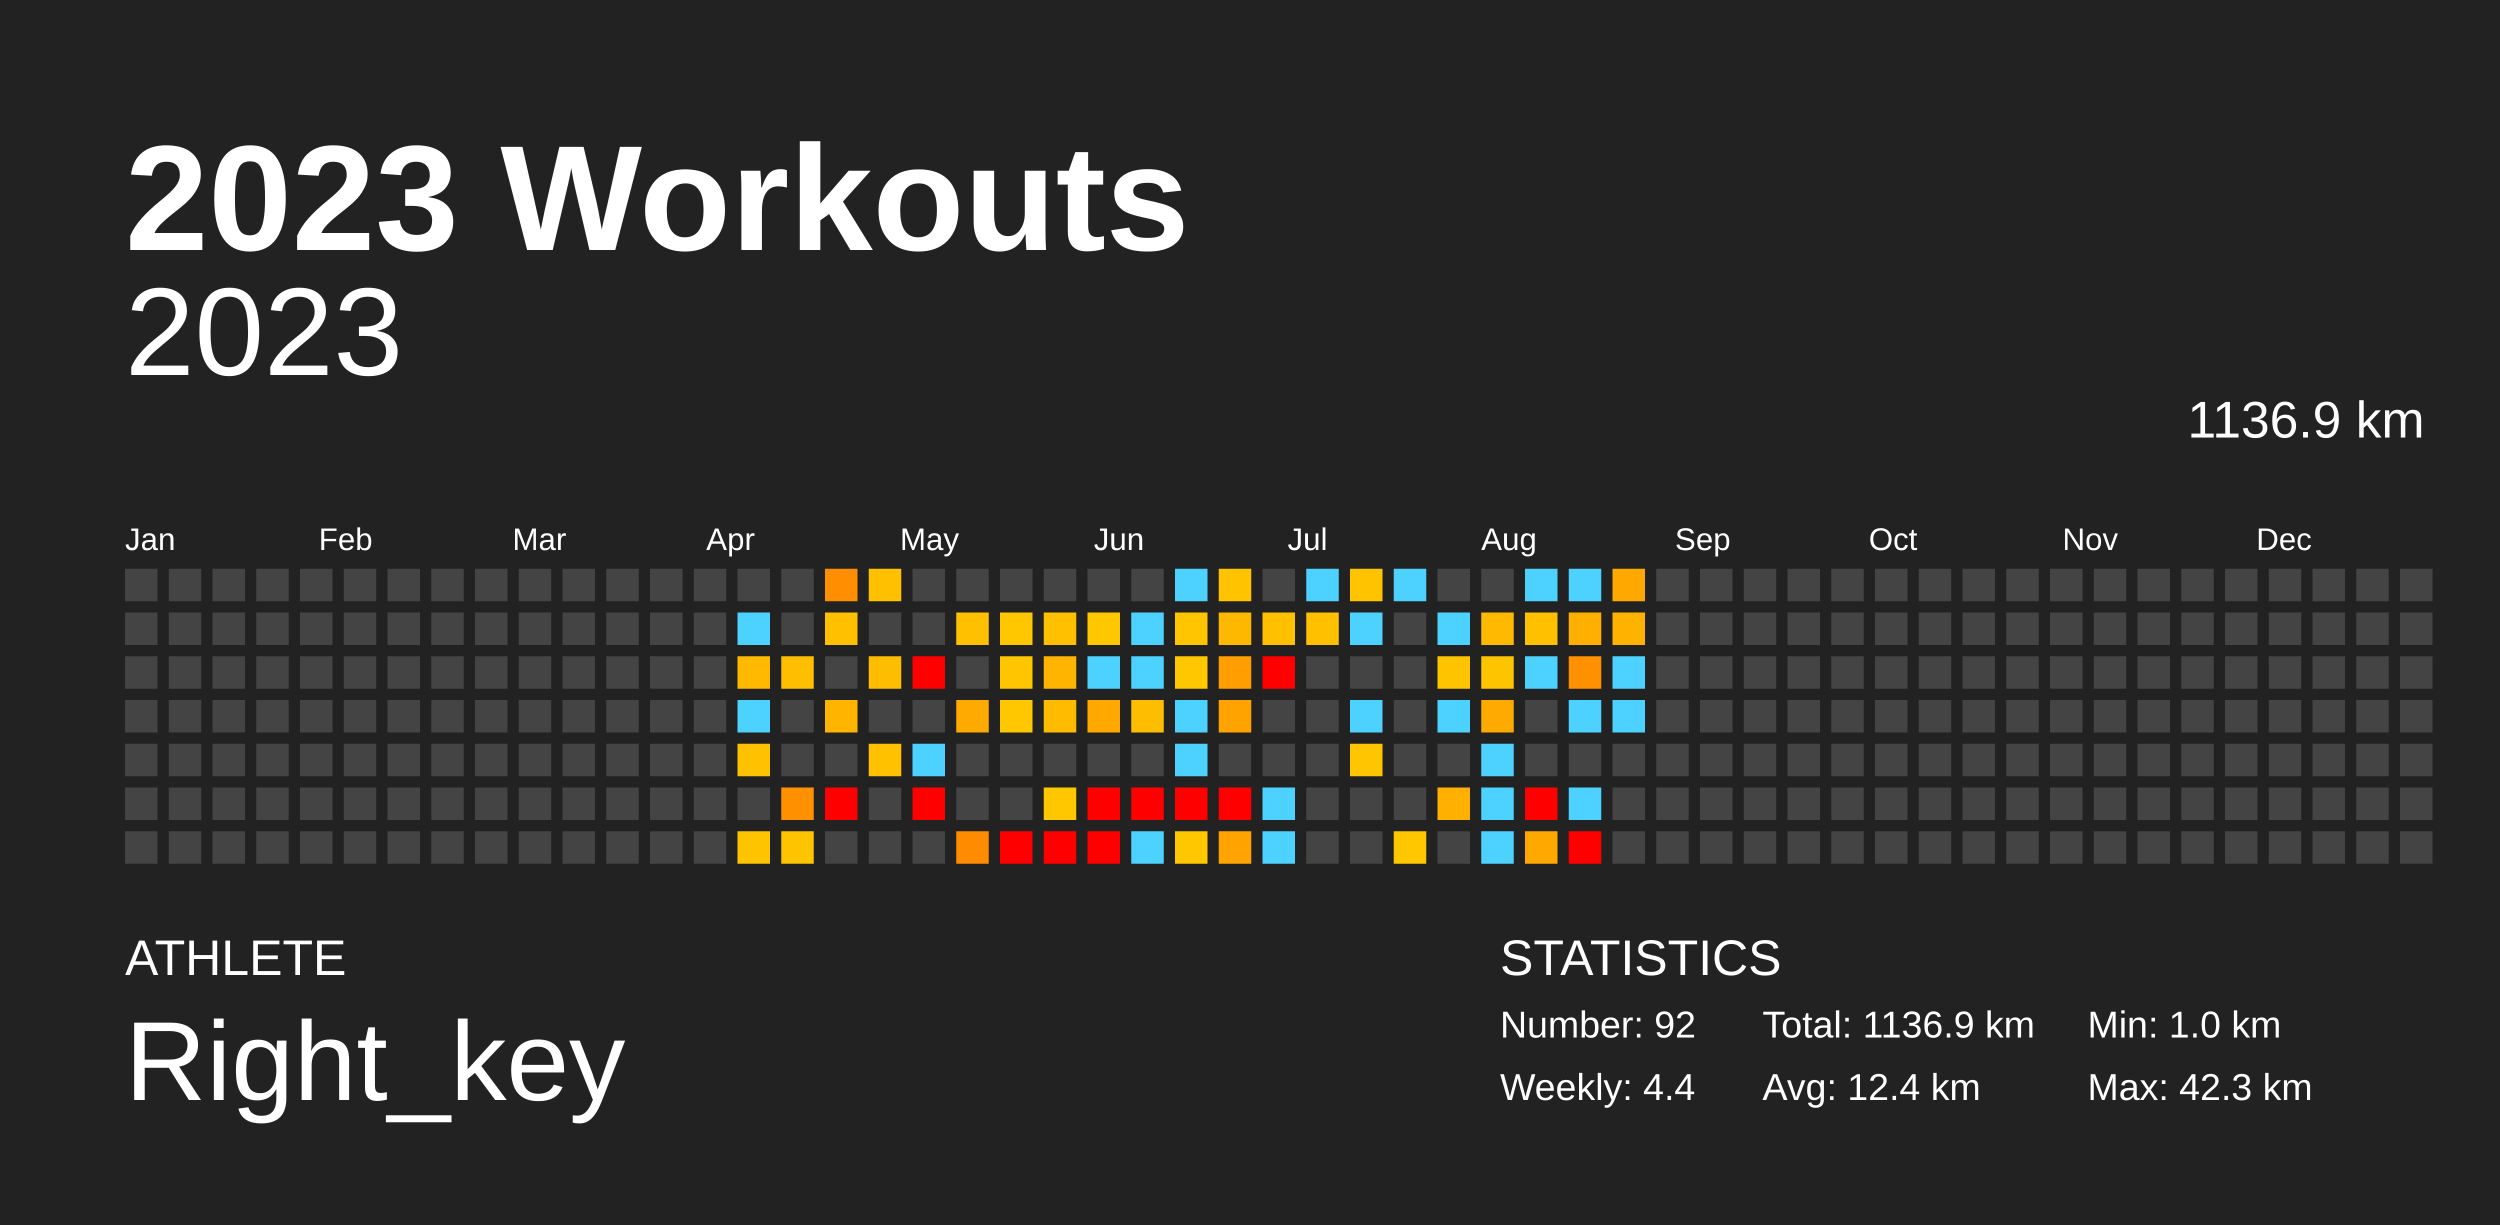
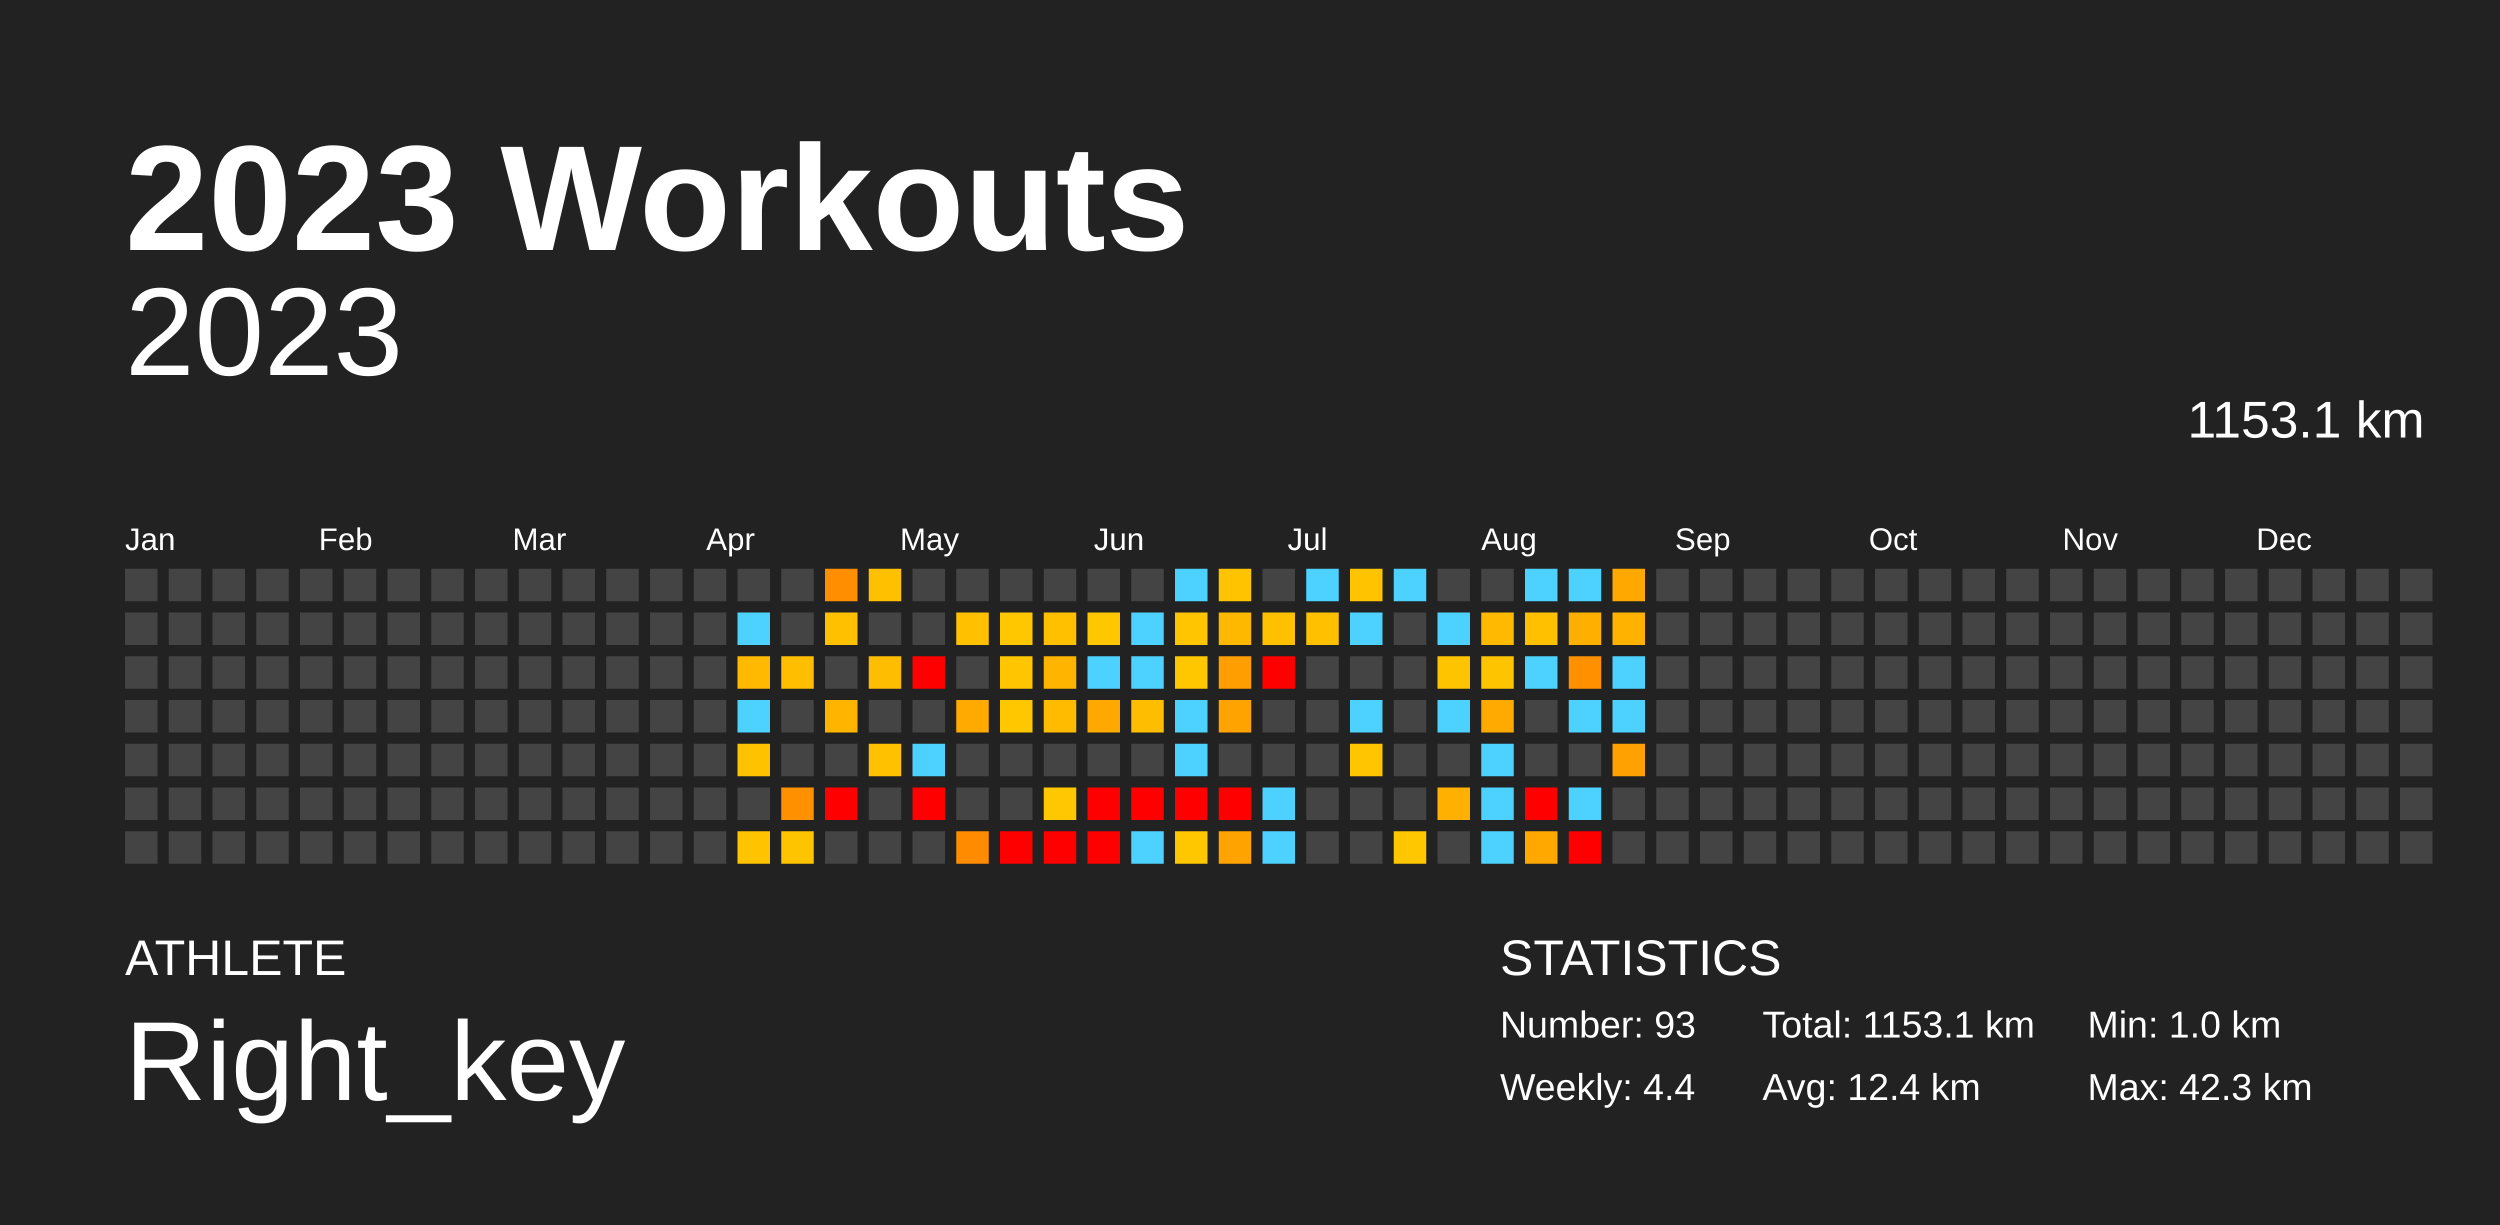
<svg xmlns="http://www.w3.org/2000/svg" baseProfile="full" height="98mm" version="1.1" viewBox="0,0,200,98" width="200mm">
  <defs />
  <rect fill="#222222" height="98" width="200" x="0" y="0" />
  <text fill="#FFFFFF" style="font-size:12px; font-family:Arial; font-weight:bold;" x="10" y="20">2023 Workouts</text>
  <text fill="#FFFFFF" style="font-size:4px; font-family:Arial" x="10" y="78">ATHLETE</text>
  <text fill="#FFFFFF" style="font-size:9px; font-family:Arial" x="10" y="88">Right_key</text>
  <text fill="#FFFFFF" style="font-size:4px; font-family:Arial" x="120" y="78">STATISTICS</text>
-   <text fill="#FFFFFF" style="font-size:3px; font-family:Arial" x="120" y="83">Number: 92</text>
+   <text fill="#FFFFFF" style="font-size:3px; font-family:Arial" x="120" y="83">Number: 93</text>
  <text fill="#FFFFFF" style="font-size:3px; font-family:Arial" x="120" y="88">Weekly: 4.4</text>
-   <text fill="#FFFFFF" style="font-size:3px; font-family:Arial" x="141" y="83">Total: 1136.9 km</text>
+   <text fill="#FFFFFF" style="font-size:3px; font-family:Arial" x="141" y="83">Total: 1153.1 km</text>
  <text fill="#FFFFFF" style="font-size:3px; font-family:Arial" x="141" y="88">Avg: 12.4 km</text>
  <text fill="#FFFFFF" style="font-size:3px; font-family:Arial" x="167" y="83">Min: 1.0 km</text>
  <text fill="#FFFFFF" style="font-size:3px; font-family:Arial" x="167" y="88">Max: 42.3 km</text>
  <text alignment-baseline="hanging" fill="#FFFFFF" style="font-size:10.0px; font-family:Arial;" x="10" y="30">2023</text>
-   <text alignment-baseline="hanging" fill="#FFFFFF" style="font-size:4.125px; font-family:Arial;" x="175" y="35">1136.9 km</text>
+   <text alignment-baseline="hanging" fill="#FFFFFF" style="font-size:4.125px; font-family:Arial;" x="175" y="35">1153.1 km</text>
  <text fill="#FFFFFF" style="font-size:2.5px; font-family:Arial" x="10.0" y="44">Jan</text>
  <text fill="#FFFFFF" style="font-size:2.5px; font-family:Arial" x="25.5" y="44">Feb</text>
  <text fill="#FFFFFF" style="font-size:2.5px; font-family:Arial" x="41.0" y="44">Mar</text>
  <text fill="#FFFFFF" style="font-size:2.5px; font-family:Arial" x="56.5" y="44">Apr</text>
  <text fill="#FFFFFF" style="font-size:2.5px; font-family:Arial" x="72.0" y="44">May</text>
  <text fill="#FFFFFF" style="font-size:2.5px; font-family:Arial" x="87.5" y="44">Jun</text>
  <text fill="#FFFFFF" style="font-size:2.5px; font-family:Arial" x="103.0" y="44">Jul</text>
  <text fill="#FFFFFF" style="font-size:2.5px; font-family:Arial" x="118.5" y="44">Aug</text>
  <text fill="#FFFFFF" style="font-size:2.5px; font-family:Arial" x="134.0" y="44">Sep</text>
  <text fill="#FFFFFF" style="font-size:2.5px; font-family:Arial" x="149.5" y="44">Oct</text>
  <text fill="#FFFFFF" style="font-size:2.5px; font-family:Arial" x="165.0" y="44">Nov</text>
  <text fill="#FFFFFF" style="font-size:2.5px; font-family:Arial" x="180.5" y="44">Dec</text>
  <rect fill="#444444" height="2.6" width="2.6" x="10.0" y="45.5" />
  <rect fill="#444444" height="2.6" width="2.6" x="10.0" y="49.0" />
  <rect fill="#444444" height="2.6" width="2.6" x="10.0" y="52.5" />
  <rect fill="#444444" height="2.6" width="2.6" x="10.0" y="56.0" />
  <rect fill="#444444" height="2.6" width="2.6" x="10.0" y="59.5" />
  <rect fill="#444444" height="2.6" width="2.6" x="10.0" y="63.0" />
  <rect fill="#444444" height="2.6" width="2.6" x="10.0" y="66.5" />
  <rect fill="#444444" height="2.6" width="2.6" x="13.5" y="45.5" />
  <rect fill="#444444" height="2.6" width="2.6" x="13.5" y="49.0" />
  <rect fill="#444444" height="2.6" width="2.6" x="13.5" y="52.5" />
  <rect fill="#444444" height="2.6" width="2.6" x="13.5" y="56.0" />
  <rect fill="#444444" height="2.6" width="2.6" x="13.5" y="59.5" />
  <rect fill="#444444" height="2.6" width="2.6" x="13.5" y="63.0" />
  <rect fill="#444444" height="2.6" width="2.6" x="13.5" y="66.5" />
  <rect fill="#444444" height="2.6" width="2.6" x="17.0" y="45.5" />
  <rect fill="#444444" height="2.6" width="2.6" x="17.0" y="49.0" />
  <rect fill="#444444" height="2.6" width="2.6" x="17.0" y="52.5" />
  <rect fill="#444444" height="2.6" width="2.6" x="17.0" y="56.0" />
  <rect fill="#444444" height="2.6" width="2.6" x="17.0" y="59.5" />
  <rect fill="#444444" height="2.6" width="2.6" x="17.0" y="63.0" />
  <rect fill="#444444" height="2.6" width="2.6" x="17.0" y="66.5" />
  <rect fill="#444444" height="2.6" width="2.6" x="20.5" y="45.5" />
  <rect fill="#444444" height="2.6" width="2.6" x="20.5" y="49.0" />
  <rect fill="#444444" height="2.6" width="2.6" x="20.5" y="52.5" />
  <rect fill="#444444" height="2.6" width="2.6" x="20.5" y="56.0" />
  <rect fill="#444444" height="2.6" width="2.6" x="20.5" y="59.5" />
  <rect fill="#444444" height="2.6" width="2.6" x="20.5" y="63.0" />
  <rect fill="#444444" height="2.6" width="2.6" x="20.5" y="66.5" />
  <rect fill="#444444" height="2.6" width="2.6" x="24.0" y="45.5" />
  <rect fill="#444444" height="2.6" width="2.6" x="24.0" y="49.0" />
  <rect fill="#444444" height="2.6" width="2.6" x="24.0" y="52.5" />
  <rect fill="#444444" height="2.6" width="2.6" x="24.0" y="56.0" />
  <rect fill="#444444" height="2.6" width="2.6" x="24.0" y="59.5" />
  <rect fill="#444444" height="2.6" width="2.6" x="24.0" y="63.0" />
  <rect fill="#444444" height="2.6" width="2.6" x="24.0" y="66.5" />
  <rect fill="#444444" height="2.6" width="2.6" x="27.5" y="45.5" />
  <rect fill="#444444" height="2.6" width="2.6" x="27.5" y="49.0" />
  <rect fill="#444444" height="2.6" width="2.6" x="27.5" y="52.5" />
  <rect fill="#444444" height="2.6" width="2.6" x="27.5" y="56.0" />
  <rect fill="#444444" height="2.6" width="2.6" x="27.5" y="59.5" />
  <rect fill="#444444" height="2.6" width="2.6" x="27.5" y="63.0" />
  <rect fill="#444444" height="2.6" width="2.6" x="27.5" y="66.5" />
  <rect fill="#444444" height="2.6" width="2.6" x="31.0" y="45.5" />
  <rect fill="#444444" height="2.6" width="2.6" x="31.0" y="49.0" />
  <rect fill="#444444" height="2.6" width="2.6" x="31.0" y="52.5" />
  <rect fill="#444444" height="2.6" width="2.6" x="31.0" y="56.0" />
  <rect fill="#444444" height="2.6" width="2.6" x="31.0" y="59.5" />
  <rect fill="#444444" height="2.6" width="2.6" x="31.0" y="63.0" />
  <rect fill="#444444" height="2.6" width="2.6" x="31.0" y="66.5" />
  <rect fill="#444444" height="2.6" width="2.6" x="34.5" y="45.5" />
  <rect fill="#444444" height="2.6" width="2.6" x="34.5" y="49.0" />
  <rect fill="#444444" height="2.6" width="2.6" x="34.5" y="52.5" />
  <rect fill="#444444" height="2.6" width="2.6" x="34.5" y="56.0" />
  <rect fill="#444444" height="2.6" width="2.6" x="34.5" y="59.5" />
  <rect fill="#444444" height="2.6" width="2.6" x="34.5" y="63.0" />
  <rect fill="#444444" height="2.6" width="2.6" x="34.5" y="66.5" />
  <rect fill="#444444" height="2.6" width="2.6" x="38.0" y="45.5" />
  <rect fill="#444444" height="2.6" width="2.6" x="38.0" y="49.0" />
  <rect fill="#444444" height="2.6" width="2.6" x="38.0" y="52.5" />
  <rect fill="#444444" height="2.6" width="2.6" x="38.0" y="56.0" />
  <rect fill="#444444" height="2.6" width="2.6" x="38.0" y="59.5" />
  <rect fill="#444444" height="2.6" width="2.6" x="38.0" y="63.0" />
  <rect fill="#444444" height="2.6" width="2.6" x="38.0" y="66.5" />
  <rect fill="#444444" height="2.6" width="2.6" x="41.5" y="45.5" />
  <rect fill="#444444" height="2.6" width="2.6" x="41.5" y="49.0" />
  <rect fill="#444444" height="2.6" width="2.6" x="41.5" y="52.5" />
  <rect fill="#444444" height="2.6" width="2.6" x="41.5" y="56.0" />
  <rect fill="#444444" height="2.6" width="2.6" x="41.5" y="59.5" />
  <rect fill="#444444" height="2.6" width="2.6" x="41.5" y="63.0" />
  <rect fill="#444444" height="2.6" width="2.6" x="41.5" y="66.5" />
  <rect fill="#444444" height="2.6" width="2.6" x="45.0" y="45.5" />
  <rect fill="#444444" height="2.6" width="2.6" x="45.0" y="49.0" />
  <rect fill="#444444" height="2.6" width="2.6" x="45.0" y="52.5" />
  <rect fill="#444444" height="2.6" width="2.6" x="45.0" y="56.0" />
  <rect fill="#444444" height="2.6" width="2.6" x="45.0" y="59.5" />
  <rect fill="#444444" height="2.6" width="2.6" x="45.0" y="63.0" />
  <rect fill="#444444" height="2.6" width="2.6" x="45.0" y="66.5" />
  <rect fill="#444444" height="2.6" width="2.6" x="48.5" y="45.5" />
  <rect fill="#444444" height="2.6" width="2.6" x="48.5" y="49.0" />
  <rect fill="#444444" height="2.6" width="2.6" x="48.5" y="52.5" />
  <rect fill="#444444" height="2.6" width="2.6" x="48.5" y="56.0" />
  <rect fill="#444444" height="2.6" width="2.6" x="48.5" y="59.5" />
  <rect fill="#444444" height="2.6" width="2.6" x="48.5" y="63.0" />
  <rect fill="#444444" height="2.6" width="2.6" x="48.5" y="66.5" />
  <rect fill="#444444" height="2.6" width="2.6" x="52.0" y="45.5" />
  <rect fill="#444444" height="2.6" width="2.6" x="52.0" y="49.0" />
  <rect fill="#444444" height="2.6" width="2.6" x="52.0" y="52.5" />
  <rect fill="#444444" height="2.6" width="2.6" x="52.0" y="56.0" />
  <rect fill="#444444" height="2.6" width="2.6" x="52.0" y="59.5" />
  <rect fill="#444444" height="2.6" width="2.6" x="52.0" y="63.0" />
  <rect fill="#444444" height="2.6" width="2.6" x="52.0" y="66.5" />
  <rect fill="#444444" height="2.6" width="2.6" x="55.5" y="45.5" />
  <rect fill="#444444" height="2.6" width="2.6" x="55.5" y="49.0" />
  <rect fill="#444444" height="2.6" width="2.6" x="55.5" y="52.5" />
  <rect fill="#444444" height="2.6" width="2.6" x="55.5" y="56.0" />
  <rect fill="#444444" height="2.6" width="2.6" x="55.5" y="59.5" />
  <rect fill="#444444" height="2.6" width="2.6" x="55.5" y="63.0" />
  <rect fill="#444444" height="2.6" width="2.6" x="55.5" y="66.5" />
  <rect fill="#444444" height="2.6" width="2.6" x="59.0" y="45.5" />
  <rect fill="#4dd2ff" height="2.6" width="2.6" x="59.0" y="49.0" />
  <rect fill="#ffb900" height="2.6" width="2.6" x="59.0" y="52.5" />
  <rect fill="#4dd2ff" height="2.6" width="2.6" x="59.0" y="56.0" />
  <rect fill="#ffc200" height="2.6" width="2.6" x="59.0" y="59.5" />
  <rect fill="#444444" height="2.6" width="2.6" x="59.0" y="63.0" />
  <rect fill="#ffc400" height="2.6" width="2.6" x="59.0" y="66.5" />
  <rect fill="#444444" height="2.6" width="2.6" x="62.5" y="45.5" />
  <rect fill="#444444" height="2.6" width="2.6" x="62.5" y="49.0" />
  <rect fill="#ffbf00" height="2.6" width="2.6" x="62.5" y="52.5" />
  <rect fill="#444444" height="2.6" width="2.6" x="62.5" y="56.0" />
  <rect fill="#444444" height="2.6" width="2.6" x="62.5" y="59.5" />
  <rect fill="#ff9100" height="2.6" width="2.6" x="62.5" y="63.0" />
  <rect fill="#ffc400" height="2.6" width="2.6" x="62.5" y="66.5" />
  <rect fill="#ff8f00" height="2.6" width="2.6" x="66.0" y="45.5" />
  <rect fill="#ffc000" height="2.6" width="2.6" x="66.0" y="49.0" />
  <rect fill="#444444" height="2.6" width="2.6" x="66.0" y="52.5" />
  <rect fill="#ffb500" height="2.6" width="2.6" x="66.0" y="56.0" />
  <rect fill="#444444" height="2.6" width="2.6" x="66.0" y="59.5" />
  <rect fill="red" height="2.6" width="2.6" x="66.0" y="63.0" />
  <rect fill="#444444" height="2.6" width="2.6" x="66.0" y="66.5" />
  <rect fill="#ffc000" height="2.6" width="2.6" x="69.5" y="45.5" />
  <rect fill="#444444" height="2.6" width="2.6" x="69.5" y="49.0" />
  <rect fill="#ffbd00" height="2.6" width="2.6" x="69.5" y="52.5" />
  <rect fill="#444444" height="2.6" width="2.6" x="69.5" y="56.0" />
  <rect fill="#ffc100" height="2.6" width="2.6" x="69.5" y="59.5" />
  <rect fill="#444444" height="2.6" width="2.6" x="69.5" y="63.0" />
  <rect fill="#444444" height="2.6" width="2.6" x="69.5" y="66.5" />
  <rect fill="#444444" height="2.6" width="2.6" x="73.0" y="45.5" />
  <rect fill="#444444" height="2.6" width="2.6" x="73.0" y="49.0" />
  <rect fill="red" height="2.6" width="2.6" x="73.0" y="52.5" />
  <rect fill="#444444" height="2.6" width="2.6" x="73.0" y="56.0" />
  <rect fill="#4dd2ff" height="2.6" width="2.6" x="73.0" y="59.5" />
  <rect fill="red" height="2.6" width="2.6" x="73.0" y="63.0" />
  <rect fill="#444444" height="2.6" width="2.6" x="73.0" y="66.5" />
  <rect fill="#444444" height="2.6" width="2.6" x="76.5" y="45.5" />
  <rect fill="#ffc000" height="2.6" width="2.6" x="76.5" y="49.0" />
  <rect fill="#444444" height="2.6" width="2.6" x="76.5" y="52.5" />
  <rect fill="#ffaa00" height="2.6" width="2.6" x="76.5" y="56.0" />
  <rect fill="#444444" height="2.6" width="2.6" x="76.5" y="59.5" />
  <rect fill="#444444" height="2.6" width="2.6" x="76.5" y="63.0" />
  <rect fill="#ff8c00" height="2.6" width="2.6" x="76.5" y="66.5" />
  <rect fill="#444444" height="2.6" width="2.6" x="80.0" y="45.5" />
  <rect fill="#ffc700" height="2.6" width="2.6" x="80.0" y="49.0" />
  <rect fill="#ffc600" height="2.6" width="2.6" x="80.0" y="52.5" />
  <rect fill="#ffc700" height="2.6" width="2.6" x="80.0" y="56.0" />
  <rect fill="#444444" height="2.6" width="2.6" x="80.0" y="59.5" />
  <rect fill="#444444" height="2.6" width="2.6" x="80.0" y="63.0" />
  <rect fill="red" height="2.6" width="2.6" x="80.0" y="66.5" />
  <rect fill="#444444" height="2.6" width="2.6" x="83.5" y="45.5" />
  <rect fill="#ffc000" height="2.6" width="2.6" x="83.5" y="49.0" />
  <rect fill="#ffb400" height="2.6" width="2.6" x="83.5" y="52.5" />
  <rect fill="#ffbb00" height="2.6" width="2.6" x="83.5" y="56.0" />
  <rect fill="#444444" height="2.6" width="2.6" x="83.5" y="59.5" />
  <rect fill="#ffc700" height="2.6" width="2.6" x="83.5" y="63.0" />
  <rect fill="red" height="2.6" width="2.6" x="83.5" y="66.5" />
  <rect fill="#444444" height="2.6" width="2.6" x="87.0" y="45.5" />
  <rect fill="#ffc700" height="2.6" width="2.6" x="87.0" y="49.0" />
  <rect fill="#4dd2ff" height="2.6" width="2.6" x="87.0" y="52.5" />
  <rect fill="#ffa900" height="2.6" width="2.6" x="87.0" y="56.0" />
  <rect fill="#444444" height="2.6" width="2.6" x="87.0" y="59.5" />
  <rect fill="red" height="2.6" width="2.6" x="87.0" y="63.0" />
  <rect fill="red" height="2.6" width="2.6" x="87.0" y="66.5" />
  <rect fill="#444444" height="2.6" width="2.6" x="90.5" y="45.5" />
  <rect fill="#4dd2ff" height="2.6" width="2.6" x="90.5" y="49.0" />
  <rect fill="#4dd2ff" height="2.6" width="2.6" x="90.5" y="52.5" />
  <rect fill="#ffbd00" height="2.6" width="2.6" x="90.5" y="56.0" />
  <rect fill="#444444" height="2.6" width="2.6" x="90.5" y="59.5" />
  <rect fill="red" height="2.6" width="2.6" x="90.5" y="63.0" />
  <rect fill="#4dd2ff" height="2.6" width="2.6" x="90.5" y="66.5" />
  <rect fill="#4dd2ff" height="2.6" width="2.6" x="94.0" y="45.5" />
  <rect fill="#ffc600" height="2.6" width="2.6" x="94.0" y="49.0" />
  <rect fill="#ffc700" height="2.6" width="2.6" x="94.0" y="52.5" />
  <rect fill="#4dd2ff" height="2.6" width="2.6" x="94.0" y="56.0" />
  <rect fill="#4dd2ff" height="2.6" width="2.6" x="94.0" y="59.5" />
  <rect fill="red" height="2.6" width="2.6" x="94.0" y="63.0" />
  <rect fill="#ffc700" height="2.6" width="2.6" x="94.0" y="66.5" />
  <rect fill="#ffc300" height="2.6" width="2.6" x="97.5" y="45.5" />
  <rect fill="#ffb800" height="2.6" width="2.6" x="97.5" y="49.0" />
  <rect fill="#ff9e00" height="2.6" width="2.6" x="97.5" y="52.5" />
  <rect fill="#ffa300" height="2.6" width="2.6" x="97.5" y="56.0" />
  <rect fill="#444444" height="2.6" width="2.6" x="97.5" y="59.5" />
  <rect fill="red" height="2.6" width="2.6" x="97.5" y="63.0" />
  <rect fill="#ffa300" height="2.6" width="2.6" x="97.5" y="66.5" />
  <rect fill="#444444" height="2.6" width="2.6" x="101.0" y="45.5" />
  <rect fill="#ffc000" height="2.6" width="2.6" x="101.0" y="49.0" />
  <rect fill="red" height="2.6" width="2.6" x="101.0" y="52.5" />
  <rect fill="#444444" height="2.6" width="2.6" x="101.0" y="56.0" />
  <rect fill="#444444" height="2.6" width="2.6" x="101.0" y="59.5" />
  <rect fill="#4dd2ff" height="2.6" width="2.6" x="101.0" y="63.0" />
  <rect fill="#4dd2ff" height="2.6" width="2.6" x="101.0" y="66.5" />
  <rect fill="#4dd2ff" height="2.6" width="2.6" x="104.5" y="45.5" />
  <rect fill="#ffc000" height="2.6" width="2.6" x="104.5" y="49.0" />
  <rect fill="#444444" height="2.6" width="2.6" x="104.5" y="52.5" />
  <rect fill="#444444" height="2.6" width="2.6" x="104.5" y="56.0" />
  <rect fill="#444444" height="2.6" width="2.6" x="104.5" y="59.5" />
  <rect fill="#444444" height="2.6" width="2.6" x="104.5" y="63.0" />
  <rect fill="#444444" height="2.6" width="2.6" x="104.5" y="66.5" />
  <rect fill="#ffc300" height="2.6" width="2.6" x="108.0" y="45.5" />
  <rect fill="#4dd2ff" height="2.6" width="2.6" x="108.0" y="49.0" />
  <rect fill="#444444" height="2.6" width="2.6" x="108.0" y="52.5" />
  <rect fill="#4dd2ff" height="2.6" width="2.6" x="108.0" y="56.0" />
  <rect fill="#ffc600" height="2.6" width="2.6" x="108.0" y="59.5" />
  <rect fill="#444444" height="2.6" width="2.6" x="108.0" y="63.0" />
  <rect fill="#444444" height="2.6" width="2.6" x="108.0" y="66.5" />
  <rect fill="#4dd2ff" height="2.6" width="2.6" x="111.5" y="45.5" />
  <rect fill="#444444" height="2.6" width="2.6" x="111.5" y="49.0" />
  <rect fill="#444444" height="2.6" width="2.6" x="111.5" y="52.5" />
  <rect fill="#444444" height="2.6" width="2.6" x="111.5" y="56.0" />
  <rect fill="#444444" height="2.6" width="2.6" x="111.5" y="59.5" />
  <rect fill="#444444" height="2.6" width="2.6" x="111.5" y="63.0" />
  <rect fill="#ffc700" height="2.6" width="2.6" x="111.5" y="66.5" />
  <rect fill="#444444" height="2.6" width="2.6" x="115.0" y="45.5" />
  <rect fill="#4dd2ff" height="2.6" width="2.6" x="115.0" y="49.0" />
  <rect fill="#ffc400" height="2.6" width="2.6" x="115.0" y="52.5" />
  <rect fill="#4dd2ff" height="2.6" width="2.6" x="115.0" y="56.0" />
  <rect fill="#444444" height="2.6" width="2.6" x="115.0" y="59.5" />
  <rect fill="#ffb000" height="2.6" width="2.6" x="115.0" y="63.0" />
  <rect fill="#444444" height="2.6" width="2.6" x="115.0" y="66.5" />
  <rect fill="#444444" height="2.6" width="2.6" x="118.5" y="45.5" />
  <rect fill="#ffba00" height="2.6" width="2.6" x="118.5" y="49.0" />
  <rect fill="#ffc400" height="2.6" width="2.6" x="118.5" y="52.5" />
  <rect fill="#ffaa00" height="2.6" width="2.6" x="118.5" y="56.0" />
  <rect fill="#4dd2ff" height="2.6" width="2.6" x="118.5" y="59.5" />
  <rect fill="#4dd2ff" height="2.6" width="2.6" x="118.5" y="63.0" />
  <rect fill="#4dd2ff" height="2.6" width="2.6" x="118.5" y="66.5" />
  <rect fill="#4dd2ff" height="2.6" width="2.6" x="122.0" y="45.5" />
  <rect fill="#ffc000" height="2.6" width="2.6" x="122.0" y="49.0" />
  <rect fill="#4dd2ff" height="2.6" width="2.6" x="122.0" y="52.5" />
  <rect fill="#444444" height="2.6" width="2.6" x="122.0" y="56.0" />
  <rect fill="#444444" height="2.6" width="2.6" x="122.0" y="59.5" />
  <rect fill="red" height="2.6" width="2.6" x="122.0" y="63.0" />
  <rect fill="#ffa900" height="2.6" width="2.6" x="122.0" y="66.5" />
  <rect fill="#4dd2ff" height="2.6" width="2.6" x="125.5" y="45.5" />
  <rect fill="#ffaf00" height="2.6" width="2.6" x="125.5" y="49.0" />
  <rect fill="#ff9100" height="2.6" width="2.6" x="125.5" y="52.5" />
  <rect fill="#4dd2ff" height="2.6" width="2.6" x="125.5" y="56.0" />
  <rect fill="#444444" height="2.6" width="2.6" x="125.5" y="59.5" />
  <rect fill="#4dd2ff" height="2.6" width="2.6" x="125.5" y="63.0" />
  <rect fill="red" height="2.6" width="2.6" x="125.5" y="66.5" />
  <rect fill="#ffa900" height="2.6" width="2.6" x="129.0" y="45.5" />
  <rect fill="#ffb300" height="2.6" width="2.6" x="129.0" y="49.0" />
  <rect fill="#4dd2ff" height="2.6" width="2.6" x="129.0" y="52.5" />
  <rect fill="#4dd2ff" height="2.6" width="2.6" x="129.0" y="56.0" />
-   <rect fill="#444444" height="2.6" width="2.6" x="129.0" y="59.5" />
+   <rect fill="#ffa100" height="2.6" width="2.6" x="129.0" y="59.5" />
  <rect fill="#444444" height="2.6" width="2.6" x="129.0" y="63.0" />
  <rect fill="#444444" height="2.6" width="2.6" x="129.0" y="66.5" />
  <rect fill="#444444" height="2.6" width="2.6" x="132.5" y="45.5" />
  <rect fill="#444444" height="2.6" width="2.6" x="132.5" y="49.0" />
  <rect fill="#444444" height="2.6" width="2.6" x="132.5" y="52.5" />
  <rect fill="#444444" height="2.6" width="2.6" x="132.5" y="56.0" />
  <rect fill="#444444" height="2.6" width="2.6" x="132.5" y="59.5" />
  <rect fill="#444444" height="2.6" width="2.6" x="132.5" y="63.0" />
  <rect fill="#444444" height="2.6" width="2.6" x="132.5" y="66.5" />
  <rect fill="#444444" height="2.6" width="2.6" x="136.0" y="45.5" />
  <rect fill="#444444" height="2.6" width="2.6" x="136.0" y="49.0" />
  <rect fill="#444444" height="2.6" width="2.6" x="136.0" y="52.5" />
  <rect fill="#444444" height="2.6" width="2.6" x="136.0" y="56.0" />
  <rect fill="#444444" height="2.6" width="2.6" x="136.0" y="59.5" />
  <rect fill="#444444" height="2.6" width="2.6" x="136.0" y="63.0" />
  <rect fill="#444444" height="2.6" width="2.6" x="136.0" y="66.5" />
  <rect fill="#444444" height="2.6" width="2.6" x="139.5" y="45.5" />
  <rect fill="#444444" height="2.6" width="2.6" x="139.5" y="49.0" />
  <rect fill="#444444" height="2.6" width="2.6" x="139.5" y="52.5" />
  <rect fill="#444444" height="2.6" width="2.6" x="139.5" y="56.0" />
  <rect fill="#444444" height="2.6" width="2.6" x="139.5" y="59.5" />
  <rect fill="#444444" height="2.6" width="2.6" x="139.5" y="63.0" />
  <rect fill="#444444" height="2.6" width="2.6" x="139.5" y="66.5" />
  <rect fill="#444444" height="2.6" width="2.6" x="143.0" y="45.5" />
  <rect fill="#444444" height="2.6" width="2.6" x="143.0" y="49.0" />
  <rect fill="#444444" height="2.6" width="2.6" x="143.0" y="52.5" />
  <rect fill="#444444" height="2.6" width="2.6" x="143.0" y="56.0" />
  <rect fill="#444444" height="2.6" width="2.6" x="143.0" y="59.5" />
  <rect fill="#444444" height="2.6" width="2.6" x="143.0" y="63.0" />
  <rect fill="#444444" height="2.6" width="2.6" x="143.0" y="66.5" />
  <rect fill="#444444" height="2.6" width="2.6" x="146.5" y="45.5" />
  <rect fill="#444444" height="2.6" width="2.6" x="146.5" y="49.0" />
  <rect fill="#444444" height="2.6" width="2.6" x="146.5" y="52.5" />
  <rect fill="#444444" height="2.6" width="2.6" x="146.5" y="56.0" />
  <rect fill="#444444" height="2.6" width="2.6" x="146.5" y="59.5" />
  <rect fill="#444444" height="2.6" width="2.6" x="146.5" y="63.0" />
  <rect fill="#444444" height="2.6" width="2.6" x="146.5" y="66.5" />
  <rect fill="#444444" height="2.6" width="2.6" x="150.0" y="45.5" />
  <rect fill="#444444" height="2.6" width="2.6" x="150.0" y="49.0" />
  <rect fill="#444444" height="2.6" width="2.6" x="150.0" y="52.5" />
  <rect fill="#444444" height="2.6" width="2.6" x="150.0" y="56.0" />
  <rect fill="#444444" height="2.6" width="2.6" x="150.0" y="59.5" />
  <rect fill="#444444" height="2.6" width="2.6" x="150.0" y="63.0" />
  <rect fill="#444444" height="2.6" width="2.6" x="150.0" y="66.5" />
  <rect fill="#444444" height="2.6" width="2.6" x="153.5" y="45.5" />
  <rect fill="#444444" height="2.6" width="2.6" x="153.5" y="49.0" />
  <rect fill="#444444" height="2.6" width="2.6" x="153.5" y="52.5" />
  <rect fill="#444444" height="2.6" width="2.6" x="153.5" y="56.0" />
  <rect fill="#444444" height="2.6" width="2.6" x="153.5" y="59.5" />
  <rect fill="#444444" height="2.6" width="2.6" x="153.5" y="63.0" />
  <rect fill="#444444" height="2.6" width="2.6" x="153.5" y="66.5" />
  <rect fill="#444444" height="2.6" width="2.6" x="157.0" y="45.5" />
  <rect fill="#444444" height="2.6" width="2.6" x="157.0" y="49.0" />
  <rect fill="#444444" height="2.6" width="2.6" x="157.0" y="52.5" />
  <rect fill="#444444" height="2.6" width="2.6" x="157.0" y="56.0" />
  <rect fill="#444444" height="2.6" width="2.6" x="157.0" y="59.5" />
  <rect fill="#444444" height="2.6" width="2.6" x="157.0" y="63.0" />
  <rect fill="#444444" height="2.6" width="2.6" x="157.0" y="66.5" />
  <rect fill="#444444" height="2.6" width="2.6" x="160.5" y="45.5" />
  <rect fill="#444444" height="2.6" width="2.6" x="160.5" y="49.0" />
  <rect fill="#444444" height="2.6" width="2.6" x="160.5" y="52.5" />
  <rect fill="#444444" height="2.6" width="2.6" x="160.5" y="56.0" />
  <rect fill="#444444" height="2.6" width="2.6" x="160.5" y="59.5" />
  <rect fill="#444444" height="2.6" width="2.6" x="160.5" y="63.0" />
  <rect fill="#444444" height="2.6" width="2.6" x="160.5" y="66.5" />
  <rect fill="#444444" height="2.6" width="2.6" x="164.0" y="45.5" />
  <rect fill="#444444" height="2.6" width="2.6" x="164.0" y="49.0" />
  <rect fill="#444444" height="2.6" width="2.6" x="164.0" y="52.5" />
  <rect fill="#444444" height="2.6" width="2.6" x="164.0" y="56.0" />
  <rect fill="#444444" height="2.6" width="2.6" x="164.0" y="59.5" />
  <rect fill="#444444" height="2.6" width="2.6" x="164.0" y="63.0" />
  <rect fill="#444444" height="2.6" width="2.6" x="164.0" y="66.5" />
  <rect fill="#444444" height="2.6" width="2.6" x="167.5" y="45.5" />
  <rect fill="#444444" height="2.6" width="2.6" x="167.5" y="49.0" />
  <rect fill="#444444" height="2.6" width="2.6" x="167.5" y="52.5" />
  <rect fill="#444444" height="2.6" width="2.6" x="167.5" y="56.0" />
  <rect fill="#444444" height="2.6" width="2.6" x="167.5" y="59.5" />
  <rect fill="#444444" height="2.6" width="2.6" x="167.5" y="63.0" />
  <rect fill="#444444" height="2.6" width="2.6" x="167.5" y="66.5" />
  <rect fill="#444444" height="2.6" width="2.6" x="171.0" y="45.5" />
  <rect fill="#444444" height="2.6" width="2.6" x="171.0" y="49.0" />
  <rect fill="#444444" height="2.6" width="2.6" x="171.0" y="52.5" />
  <rect fill="#444444" height="2.6" width="2.6" x="171.0" y="56.0" />
  <rect fill="#444444" height="2.6" width="2.6" x="171.0" y="59.5" />
  <rect fill="#444444" height="2.6" width="2.6" x="171.0" y="63.0" />
  <rect fill="#444444" height="2.6" width="2.6" x="171.0" y="66.5" />
  <rect fill="#444444" height="2.6" width="2.6" x="174.5" y="45.5" />
  <rect fill="#444444" height="2.6" width="2.6" x="174.5" y="49.0" />
  <rect fill="#444444" height="2.6" width="2.6" x="174.5" y="52.5" />
  <rect fill="#444444" height="2.6" width="2.6" x="174.5" y="56.0" />
  <rect fill="#444444" height="2.6" width="2.6" x="174.5" y="59.5" />
  <rect fill="#444444" height="2.6" width="2.6" x="174.5" y="63.0" />
  <rect fill="#444444" height="2.6" width="2.6" x="174.5" y="66.5" />
  <rect fill="#444444" height="2.6" width="2.6" x="178.0" y="45.5" />
  <rect fill="#444444" height="2.6" width="2.6" x="178.0" y="49.0" />
  <rect fill="#444444" height="2.6" width="2.6" x="178.0" y="52.5" />
  <rect fill="#444444" height="2.6" width="2.6" x="178.0" y="56.0" />
  <rect fill="#444444" height="2.6" width="2.6" x="178.0" y="59.5" />
  <rect fill="#444444" height="2.6" width="2.6" x="178.0" y="63.0" />
  <rect fill="#444444" height="2.6" width="2.6" x="178.0" y="66.5" />
  <rect fill="#444444" height="2.6" width="2.6" x="181.5" y="45.5" />
  <rect fill="#444444" height="2.6" width="2.6" x="181.5" y="49.0" />
  <rect fill="#444444" height="2.6" width="2.6" x="181.5" y="52.5" />
  <rect fill="#444444" height="2.6" width="2.6" x="181.5" y="56.0" />
  <rect fill="#444444" height="2.6" width="2.6" x="181.5" y="59.5" />
  <rect fill="#444444" height="2.6" width="2.6" x="181.5" y="63.0" />
  <rect fill="#444444" height="2.6" width="2.6" x="181.5" y="66.5" />
  <rect fill="#444444" height="2.6" width="2.6" x="185.0" y="45.5" />
  <rect fill="#444444" height="2.6" width="2.6" x="185.0" y="49.0" />
  <rect fill="#444444" height="2.6" width="2.6" x="185.0" y="52.5" />
  <rect fill="#444444" height="2.6" width="2.6" x="185.0" y="56.0" />
  <rect fill="#444444" height="2.6" width="2.6" x="185.0" y="59.5" />
  <rect fill="#444444" height="2.6" width="2.6" x="185.0" y="63.0" />
  <rect fill="#444444" height="2.6" width="2.6" x="185.0" y="66.5" />
  <rect fill="#444444" height="2.6" width="2.6" x="188.5" y="45.5" />
  <rect fill="#444444" height="2.6" width="2.6" x="188.5" y="49.0" />
  <rect fill="#444444" height="2.6" width="2.6" x="188.5" y="52.5" />
  <rect fill="#444444" height="2.6" width="2.6" x="188.5" y="56.0" />
  <rect fill="#444444" height="2.6" width="2.6" x="188.5" y="59.5" />
  <rect fill="#444444" height="2.6" width="2.6" x="188.5" y="63.0" />
  <rect fill="#444444" height="2.6" width="2.6" x="188.5" y="66.5" />
  <rect fill="#444444" height="2.6" width="2.6" x="192.0" y="45.5" />
  <rect fill="#444444" height="2.6" width="2.6" x="192.0" y="49.0" />
  <rect fill="#444444" height="2.6" width="2.6" x="192.0" y="52.5" />
  <rect fill="#444444" height="2.6" width="2.6" x="192.0" y="56.0" />
  <rect fill="#444444" height="2.6" width="2.6" x="192.0" y="59.5" />
  <rect fill="#444444" height="2.6" width="2.6" x="192.0" y="63.0" />
  <rect fill="#444444" height="2.6" width="2.6" x="192.0" y="66.5" />
</svg>
